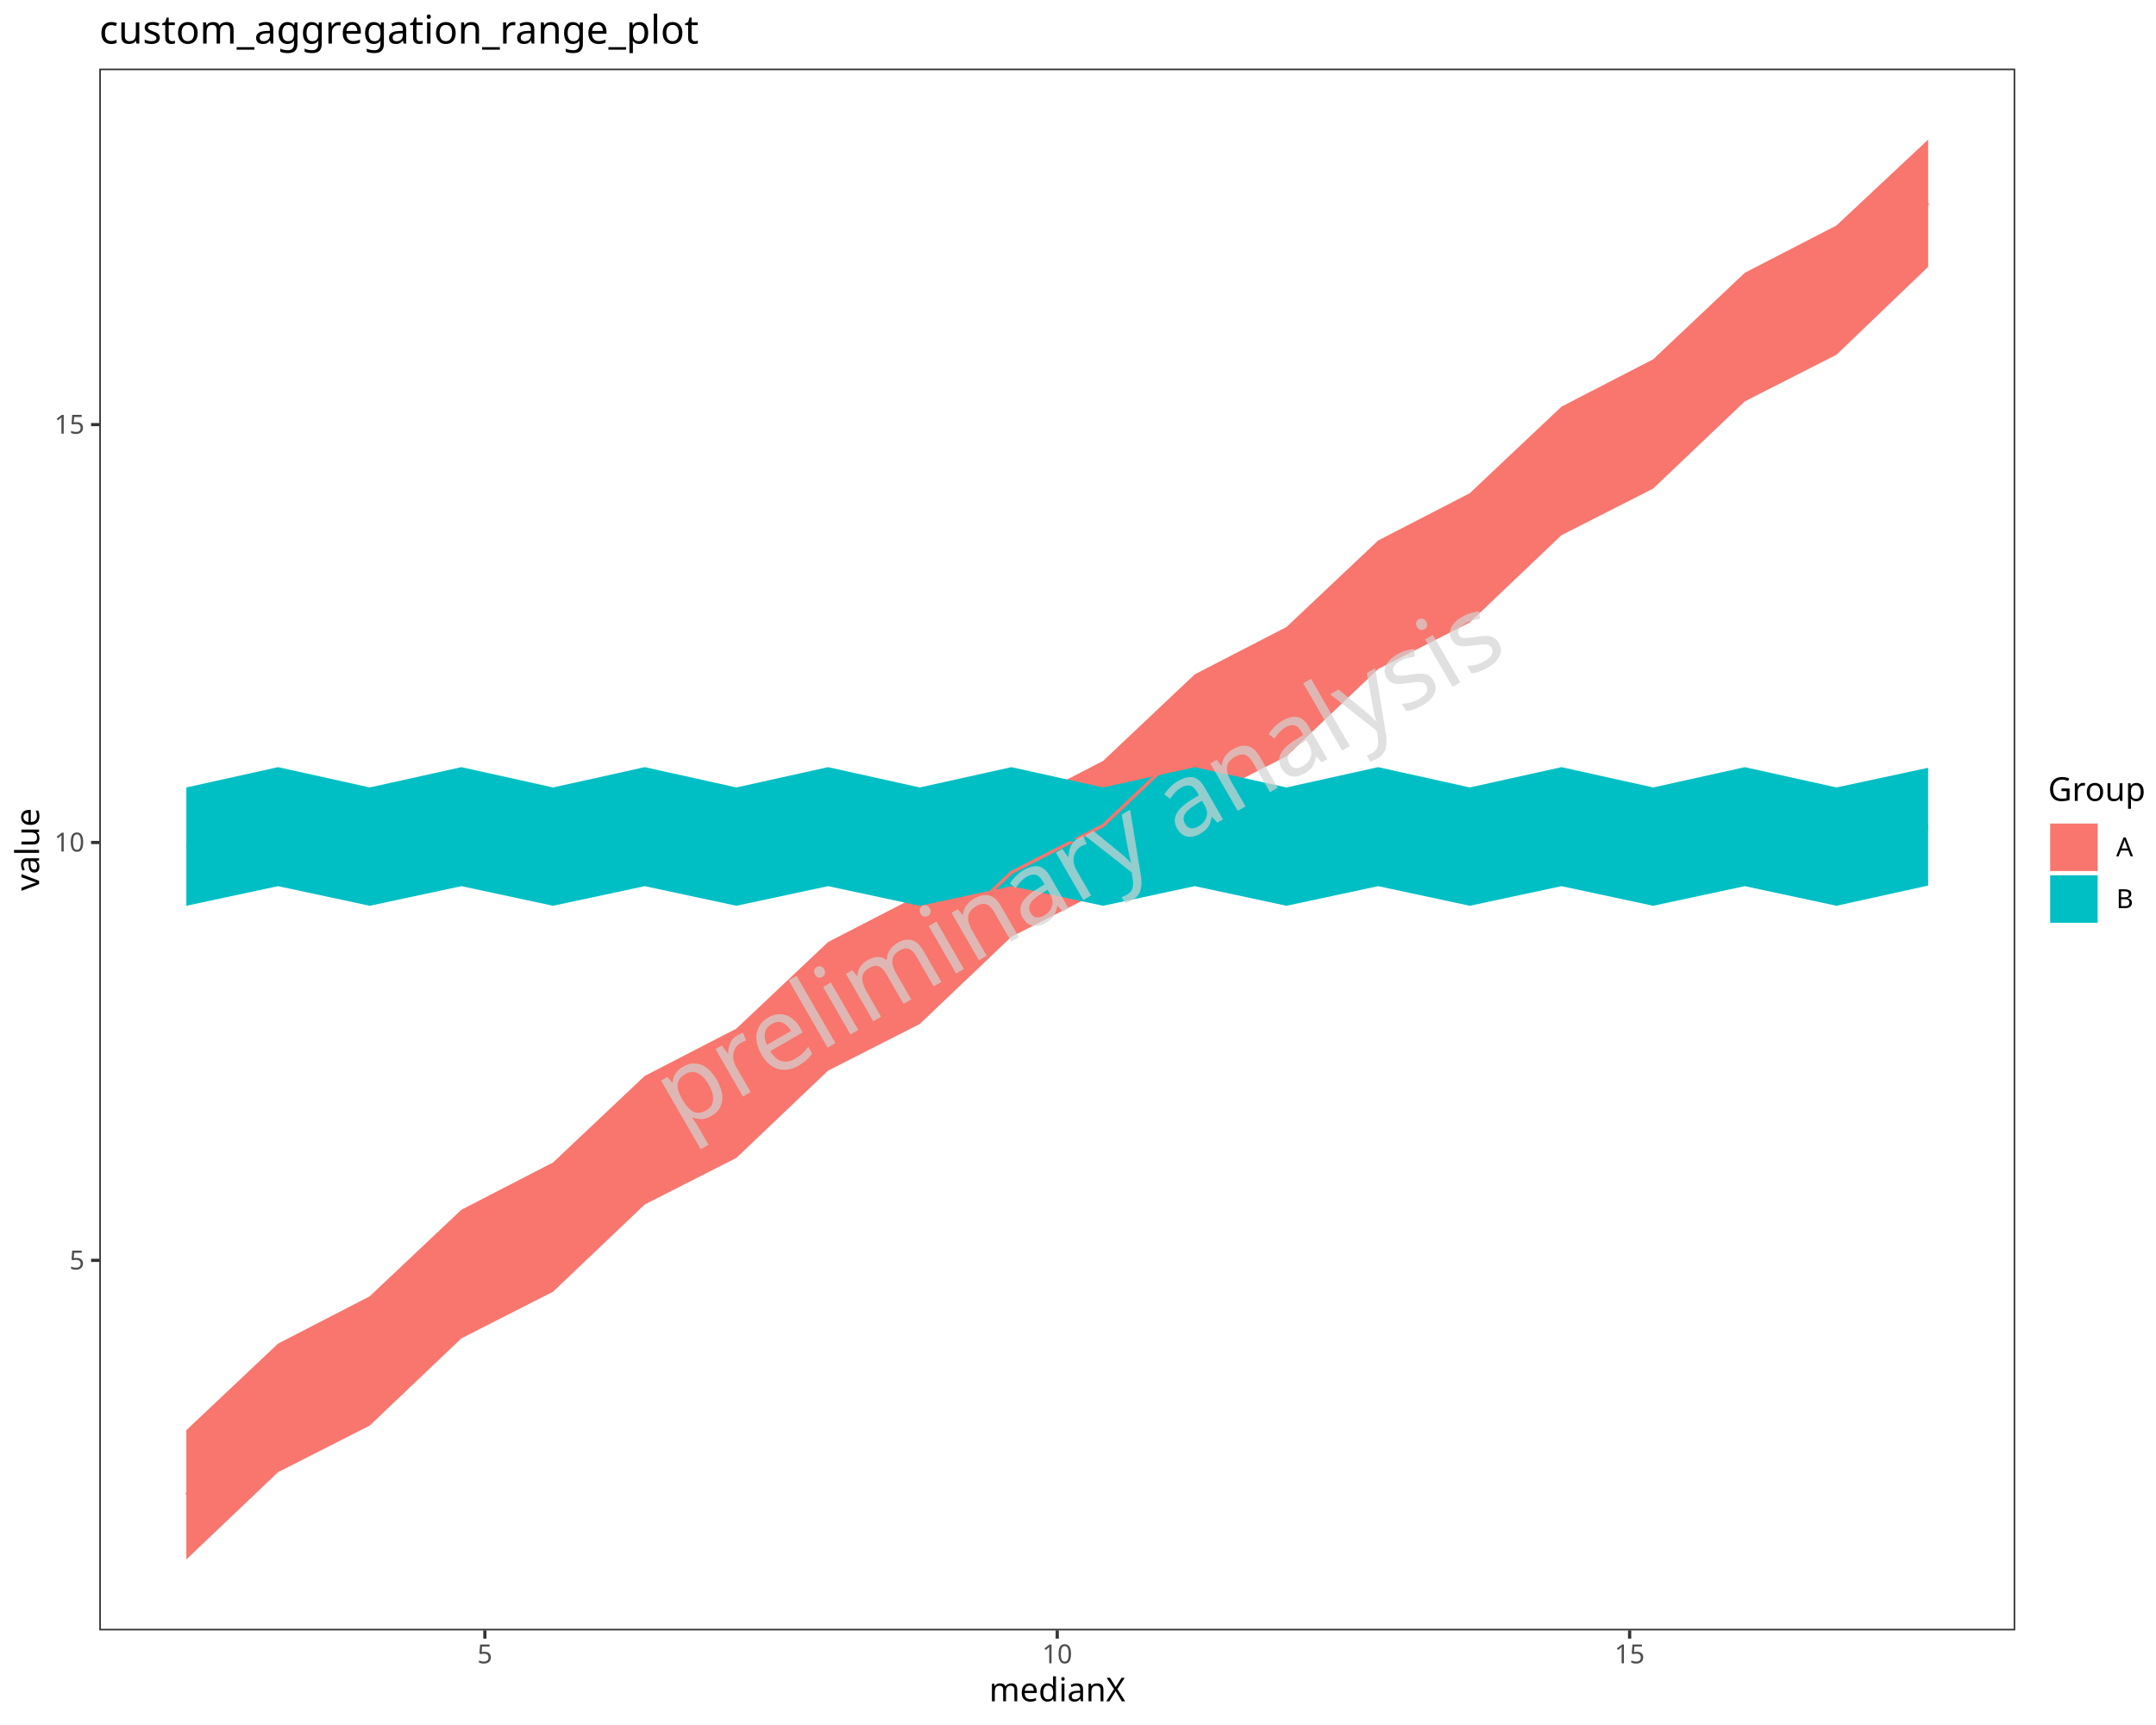
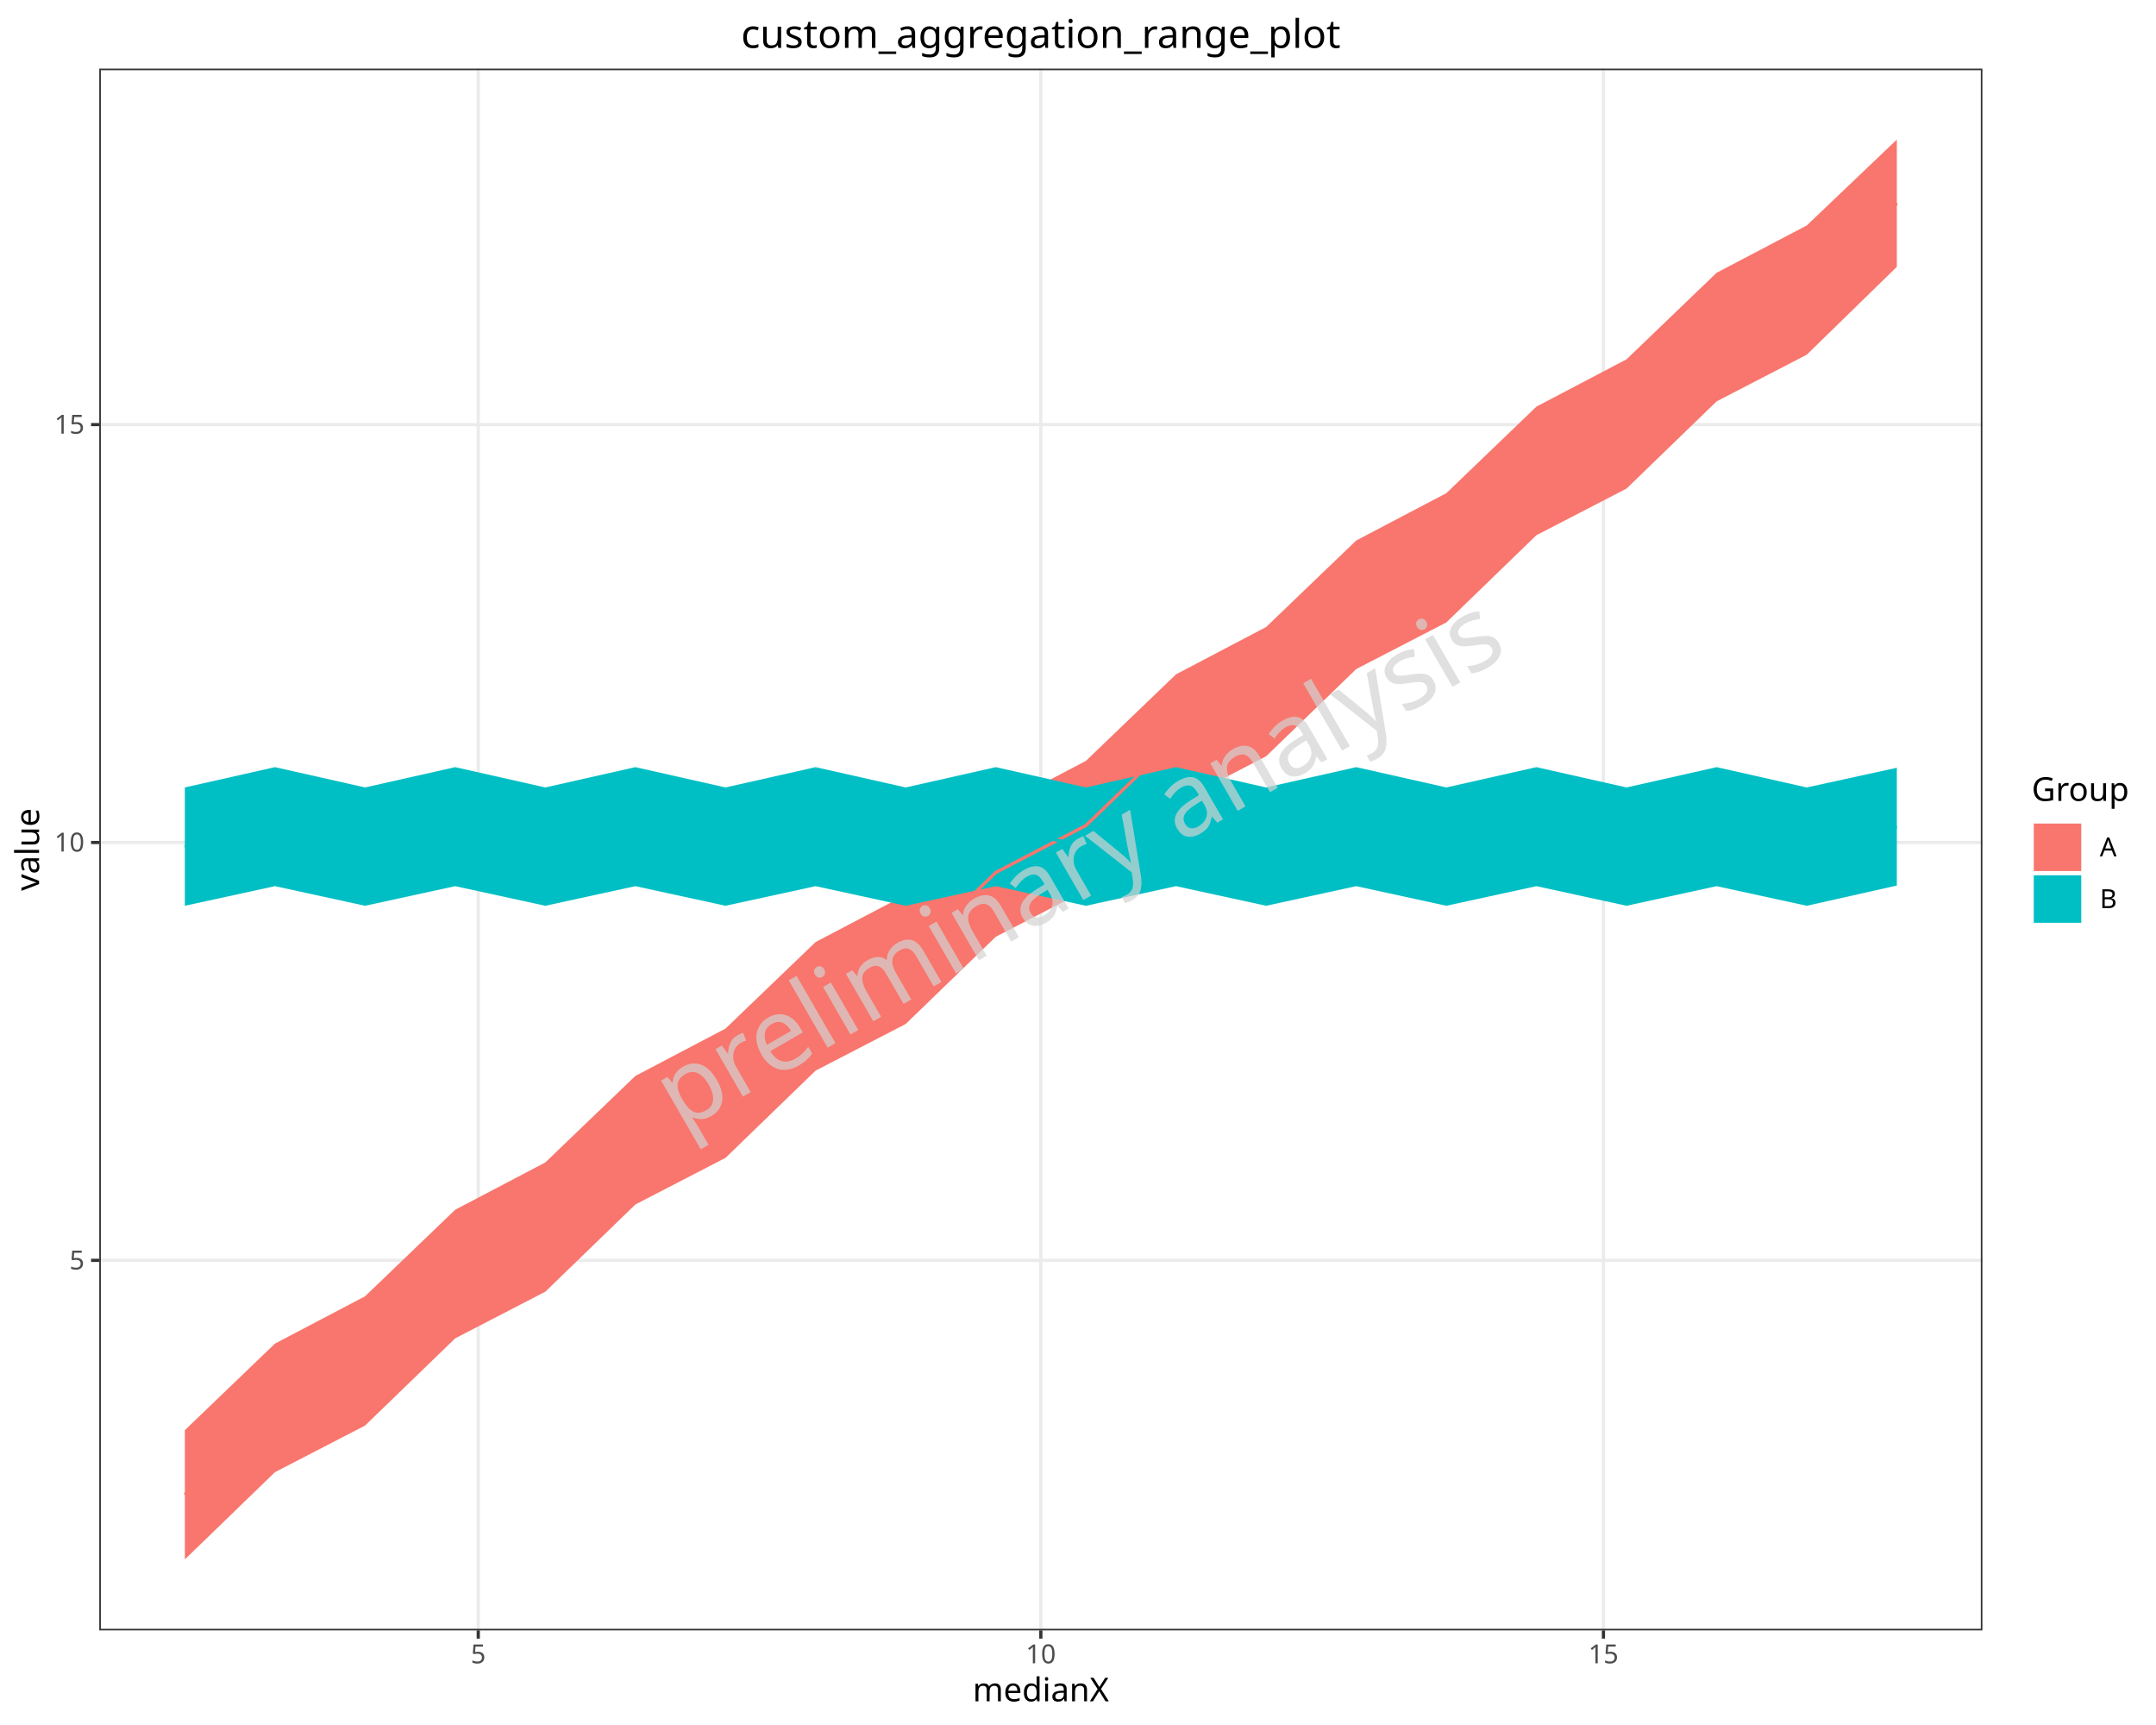
<svg xmlns="http://www.w3.org/2000/svg" class="svglite" data-engine-version="2.0" width="720.00pt" height="576.00pt" viewBox="0 0 720.00 576.00">
  <defs>
    <style type="text/css">
    .svglite line, .svglite polyline, .svglite polygon, .svglite path, .svglite rect, .svglite circle {
      fill: none;
      stroke: #000000;
      stroke-linecap: round;
      stroke-linejoin: round;
      stroke-miterlimit: 10.00;
    }
  </style>
  </defs>
  <rect width="100%" height="100%" style="stroke: none; fill: #FFFFFF;" />
  <defs>
    <clipPath id="cpMC4wMHw3MjAuMDB8MC4wMHw1NzYuMDA=">
      <rect x="0.00" y="0.00" width="720.00" height="576.00" />
    </clipPath>
  </defs>
  <g clip-path="url(#cpMC4wMHw3MjAuMDB8MC4wMHw1NzYuMDA=)">
    <rect x="0" y="0.00" width="720.00" height="576.00" style="stroke-width: 1.07; stroke: #FFFFFF; fill: #FFFFFF;" />
  </g>
  <defs>
-     <clipPath id="cpMzMuMTV8NjcyLjk5fDIyLjkwfDU0NC40Mg==">
-       <rect x="33.15" y="22.90" width="639.84" height="521.51" />
+     <clipPath id="cpMzMuMTV8NjYyLjAzfDIyLjkwfDU0NC40Mg==">
+       <rect x="33.15" y="22.90" width="628.88" height="521.51" />
    </clipPath>
  </defs>
-   <g clip-path="url(#cpMzMuMTV8NjcyLjk5fDIyLjkwfDU0NC40Mg==)">
-     <rect x="33.15" y="22.90" width="639.84" height="521.51" style="stroke-width: 1.07; stroke: none; fill: #FFFFFF;" />
-     <polygon points="62.23,477.55 92.85,448.65 123.46,432.85 154.08,403.95 184.69,388.16 215.31,359.26 245.92,343.46 276.53,314.56 307.15,298.77 337.76,269.87 368.38,254.07 398.99,225.17 429.61,209.37 460.22,180.48 490.84,164.68 521.45,135.78 552.07,119.98 582.68,91.08 613.29,75.29 643.91,46.61 643.91,89.10 613.29,118.45 582.68,134.02 552.07,163.15 521.45,178.71 490.84,207.84 460.22,223.41 429.61,252.54 398.99,268.11 368.38,297.23 337.76,312.80 307.15,341.93 276.53,357.50 245.92,386.63 215.31,402.19 184.69,431.32 154.08,446.89 123.46,476.02 92.85,491.58 62.23,520.71 " style="stroke-width: 0.00; stroke: none; stroke-linecap: butt; fill: #F8766D;" />
-     <polyline points="62.23,477.55 92.85,448.65 123.46,432.85 154.08,403.95 184.69,388.16 215.31,359.26 245.92,343.46 276.53,314.56 307.15,298.77 337.76,269.87 368.38,254.07 398.99,225.17 429.61,209.37 460.22,180.48 490.84,164.68 521.45,135.78 552.07,119.98 582.68,91.08 613.29,75.29 643.91,46.61 " style="stroke-width: 1.07; stroke: none; stroke-linecap: butt;" />
-     <polyline points="643.91,89.10 613.29,118.45 582.68,134.02 552.07,163.15 521.45,178.71 490.84,207.84 460.22,223.41 429.61,252.54 398.99,268.11 368.38,297.23 337.76,312.80 307.15,341.93 276.53,357.50 245.92,386.63 215.31,402.19 184.69,431.32 154.08,446.89 123.46,476.02 92.85,491.58 62.23,520.71 " style="stroke-width: 1.07; stroke: none; stroke-linecap: butt;" />
-     <polygon points="62.23,262.94 92.85,256.16 123.46,262.94 154.08,256.16 184.69,262.94 215.31,256.16 245.92,262.94 276.53,256.16 307.15,262.94 337.76,256.16 368.38,262.94 398.99,256.16 429.61,262.94 460.22,256.16 490.84,262.94 521.45,256.16 552.07,262.94 582.68,256.16 613.29,262.94 643.91,256.37 643.91,295.70 613.29,302.45 582.68,295.90 552.07,302.45 521.45,295.90 490.84,302.45 460.22,295.90 429.61,302.45 398.99,295.90 368.38,302.45 337.76,295.90 307.15,302.45 276.53,295.90 245.92,302.45 215.31,295.90 184.69,302.45 154.08,295.90 123.46,302.45 92.85,295.90 62.23,302.45 " style="stroke-width: 0.00; stroke: none; stroke-linecap: butt; fill: #00BFC4;" />
-     <polyline points="62.23,262.94 92.85,256.16 123.46,262.94 154.08,256.16 184.69,262.94 215.31,256.16 245.92,262.94 276.53,256.16 307.15,262.94 337.76,256.16 368.38,262.94 398.99,256.16 429.61,262.94 460.22,256.16 490.84,262.94 521.45,256.16 552.07,262.94 582.68,256.16 613.29,262.94 643.91,256.37 " style="stroke-width: 1.07; stroke: none; stroke-linecap: butt;" />
-     <polyline points="643.91,295.70 613.29,302.45 582.68,295.90 552.07,302.45 521.45,295.90 490.84,302.45 460.22,295.90 429.61,302.45 398.99,295.90 368.38,302.45 337.76,295.90 307.15,302.45 276.53,295.90 245.92,302.45 215.31,295.90 184.69,302.45 154.08,295.90 123.46,302.45 92.85,295.90 62.23,302.45 " style="stroke-width: 1.07; stroke: none; stroke-linecap: butt;" />
-     <polyline points="62.23,499.13 92.85,470.12 123.46,454.43 154.08,425.42 184.69,409.74 215.31,380.72 245.92,365.04 276.53,336.03 307.15,320.35 337.76,291.33 368.38,275.65 398.99,246.64 429.61,230.96 460.22,201.94 490.84,186.26 521.45,157.25 552.07,141.57 582.68,112.55 613.29,96.87 643.91,67.86 " style="stroke-width: 1.07; stroke: #F8766D; stroke-linecap: butt;" />
-     <polyline points="62.23,282.70 92.85,276.03 123.46,282.70 154.08,276.03 184.69,282.70 215.31,276.03 245.92,282.70 276.53,276.03 307.15,282.70 337.76,276.03 368.38,282.70 398.99,276.03 429.61,282.70 460.22,276.03 490.84,282.70 521.45,276.03 552.07,282.70 582.68,276.03 613.29,282.70 643.91,276.03 " style="stroke-width: 1.07; stroke: #00BFC4; stroke-linecap: butt;" />
-     <rect x="33.15" y="22.90" width="639.84" height="521.51" style="stroke-width: 1.07; stroke: #333333;" />
+   <g clip-path="url(#cpMzMuMTV8NjYyLjAzfDIyLjkwfDU0NC40Mg==)">
+     <rect x="33.15" y="22.90" width="628.88" height="521.51" style="stroke-width: 1.07; stroke: none; fill: #FFFFFF;" />
+     <polyline points="33.15,420.85 662.03,420.85 " style="stroke-width: 1.07; stroke: #EBEBEB; stroke-linecap: butt;" />
+     <polyline points="33.15,281.32 662.03,281.32 " style="stroke-width: 1.07; stroke: #EBEBEB; stroke-linecap: butt;" />
+     <polyline points="33.15,141.78 662.03,141.78 " style="stroke-width: 1.07; stroke: #EBEBEB; stroke-linecap: butt;" />
+     <polyline points="159.72,544.42 159.72,22.90 " style="stroke-width: 1.07; stroke: #EBEBEB; stroke-linecap: butt;" />
+     <polyline points="347.59,544.42 347.59,22.90 " style="stroke-width: 1.07; stroke: #EBEBEB; stroke-linecap: butt;" />
+     <polyline points="535.47,544.42 535.47,22.90 " style="stroke-width: 1.07; stroke: #EBEBEB; stroke-linecap: butt;" />
+     <polygon points="61.73,477.55 91.82,448.65 121.91,432.85 152.01,403.95 182.10,388.16 212.19,359.26 242.28,343.46 272.37,314.56 302.46,298.77 332.55,269.87 362.64,254.07 392.73,225.17 422.82,209.37 452.91,180.48 483.00,164.68 513.09,135.78 543.18,119.98 573.27,91.08 603.36,75.29 633.45,46.61 633.45,89.10 603.36,118.45 573.27,134.02 543.18,163.15 513.09,178.71 483.00,207.84 452.91,223.41 422.82,252.54 392.73,268.11 362.64,297.23 332.55,312.80 302.46,341.93 272.37,357.50 242.28,386.63 212.19,402.19 182.10,431.32 152.01,446.89 121.91,476.02 91.82,491.58 61.73,520.71 " style="stroke-width: 0.00; stroke: none; stroke-linecap: butt; fill: #F8766D;" />
+     <polyline points="61.73,477.55 91.82,448.65 121.91,432.85 152.01,403.95 182.10,388.16 212.19,359.26 242.28,343.46 272.37,314.56 302.46,298.77 332.55,269.87 362.64,254.07 392.73,225.17 422.82,209.37 452.91,180.48 483.00,164.68 513.09,135.78 543.18,119.98 573.27,91.08 603.36,75.29 633.45,46.61 " style="stroke-width: 1.07; stroke: none; stroke-linecap: butt;" />
+     <polyline points="633.45,89.10 603.36,118.45 573.27,134.02 543.18,163.15 513.09,178.71 483.00,207.84 452.91,223.41 422.82,252.54 392.73,268.11 362.64,297.23 332.55,312.80 302.46,341.93 272.37,357.50 242.28,386.63 212.19,402.19 182.10,431.32 152.01,446.89 121.91,476.02 91.82,491.58 61.73,520.71 " style="stroke-width: 1.07; stroke: none; stroke-linecap: butt;" />
+     <polygon points="61.73,262.94 91.82,256.16 121.91,262.94 152.01,256.16 182.10,262.94 212.19,256.16 242.28,262.94 272.37,256.16 302.46,262.94 332.55,256.16 362.64,262.94 392.73,256.16 422.82,262.94 452.91,256.16 483.00,262.94 513.09,256.16 543.18,262.94 573.27,256.16 603.36,262.94 633.45,256.37 633.45,295.70 603.36,302.45 573.27,295.90 543.18,302.45 513.09,295.90 483.00,302.45 452.91,295.90 422.82,302.45 392.73,295.90 362.64,302.45 332.55,295.90 302.46,302.45 272.37,295.90 242.28,302.45 212.19,295.90 182.10,302.45 152.01,295.90 121.91,302.45 91.82,295.90 61.73,302.45 " style="stroke-width: 0.00; stroke: none; stroke-linecap: butt; fill: #00BFC4;" />
+     <polyline points="61.73,262.94 91.82,256.16 121.91,262.94 152.01,256.16 182.10,262.94 212.19,256.16 242.28,262.94 272.37,256.16 302.46,262.94 332.55,256.16 362.64,262.94 392.73,256.16 422.82,262.94 452.91,256.16 483.00,262.94 513.09,256.16 543.18,262.94 573.27,256.16 603.36,262.94 633.45,256.37 " style="stroke-width: 1.07; stroke: none; stroke-linecap: butt;" />
+     <polyline points="633.45,295.70 603.36,302.45 573.27,295.90 543.18,302.45 513.09,295.90 483.00,302.45 452.91,295.90 422.82,302.45 392.73,295.90 362.64,302.45 332.55,295.90 302.46,302.45 272.37,295.90 242.28,302.45 212.19,295.90 182.10,302.45 152.01,295.90 121.91,302.45 91.82,295.90 61.73,302.45 " style="stroke-width: 1.07; stroke: none; stroke-linecap: butt;" />
+     <polyline points="61.73,499.13 91.82,470.12 121.91,454.43 152.01,425.42 182.10,409.74 212.19,380.72 242.28,365.04 272.37,336.03 302.46,320.35 332.55,291.33 362.64,275.65 392.73,246.64 422.82,230.96 452.91,201.94 483.00,186.26 513.09,157.25 543.18,141.57 573.27,112.55 603.36,96.87 633.45,67.86 " style="stroke-width: 1.07; stroke: #F8766D; stroke-linecap: butt;" />
+     <polyline points="61.73,282.70 91.82,276.03 121.91,282.70 152.01,276.03 182.10,282.70 212.19,276.03 242.28,282.70 272.37,276.03 302.46,282.70 332.55,276.03 362.64,282.70 392.73,276.03 422.82,282.70 452.91,276.03 483.00,282.70 513.09,276.03 543.18,282.70 573.27,276.03 603.36,282.70 633.45,276.03 " style="stroke-width: 1.07; stroke: #00BFC4; stroke-linecap: butt;" />
+     <rect x="33.15" y="22.90" width="628.88" height="521.51" style="stroke-width: 1.07; stroke: #333333;" />
  </g>
  <g clip-path="url(#cpMC4wMHw3MjAuMDB8MC4wMHw1NzYuMDA=)">
    <text x="28.22" y="423.88" text-anchor="end" style="font-size: 8.80px; fill: #4D4D4D; font-family: sans;" textLength="4.89px" lengthAdjust="spacingAndGlyphs">5</text>
    <text x="28.22" y="284.34" text-anchor="end" style="font-size: 8.80px; fill: #4D4D4D; font-family: sans;" textLength="9.79px" lengthAdjust="spacingAndGlyphs">10</text>
    <text x="28.22" y="144.81" text-anchor="end" style="font-size: 8.80px; fill: #4D4D4D; font-family: sans;" textLength="9.79px" lengthAdjust="spacingAndGlyphs">15</text>
    <polyline points="30.41,420.85 33.15,420.85 " style="stroke-width: 1.07; stroke: #333333; stroke-linecap: butt;" />
    <polyline points="30.41,281.32 33.15,281.32 " style="stroke-width: 1.07; stroke: #333333; stroke-linecap: butt;" />
    <polyline points="30.41,141.78 33.15,141.78 " style="stroke-width: 1.07; stroke: #333333; stroke-linecap: butt;" />
-     <polyline points="161.92,547.16 161.92,544.42 " style="stroke-width: 1.07; stroke: #333333; stroke-linecap: butt;" />
-     <polyline points="353.07,547.16 353.07,544.42 " style="stroke-width: 1.07; stroke: #333333; stroke-linecap: butt;" />
-     <polyline points="544.22,547.16 544.22,544.42 " style="stroke-width: 1.07; stroke: #333333; stroke-linecap: butt;" />
-     <text x="161.92" y="555.40" text-anchor="middle" style="font-size: 8.80px; fill: #4D4D4D; font-family: sans;" textLength="4.89px" lengthAdjust="spacingAndGlyphs">5</text>
-     <text x="353.07" y="555.40" text-anchor="middle" style="font-size: 8.80px; fill: #4D4D4D; font-family: sans;" textLength="9.79px" lengthAdjust="spacingAndGlyphs">10</text>
-     <text x="544.22" y="555.40" text-anchor="middle" style="font-size: 8.80px; fill: #4D4D4D; font-family: sans;" textLength="9.79px" lengthAdjust="spacingAndGlyphs">15</text>
-     <text x="353.07" y="568.10" text-anchor="middle" style="font-size: 11.00px; font-family: sans;" textLength="43.42px" lengthAdjust="spacingAndGlyphs">medianX</text>
+     <polyline points="159.72,547.16 159.72,544.42 " style="stroke-width: 1.07; stroke: #333333; stroke-linecap: butt;" />
+     <polyline points="347.59,547.16 347.59,544.42 " style="stroke-width: 1.07; stroke: #333333; stroke-linecap: butt;" />
+     <polyline points="535.47,547.16 535.47,544.42 " style="stroke-width: 1.07; stroke: #333333; stroke-linecap: butt;" />
+     <text x="159.72" y="555.40" text-anchor="middle" style="font-size: 8.80px; fill: #4D4D4D; font-family: sans;" textLength="4.89px" lengthAdjust="spacingAndGlyphs">5</text>
+     <text x="347.59" y="555.40" text-anchor="middle" style="font-size: 8.80px; fill: #4D4D4D; font-family: sans;" textLength="9.79px" lengthAdjust="spacingAndGlyphs">10</text>
+     <text x="535.47" y="555.40" text-anchor="middle" style="font-size: 8.80px; fill: #4D4D4D; font-family: sans;" textLength="9.79px" lengthAdjust="spacingAndGlyphs">15</text>
+     <text x="347.59" y="568.10" text-anchor="middle" style="font-size: 11.00px; font-family: sans;" textLength="43.42px" lengthAdjust="spacingAndGlyphs">medianX</text>
    <text transform="translate(13.05,283.66) rotate(-90)" text-anchor="middle" style="font-size: 11.00px; font-family: sans;" textLength="26.30px" lengthAdjust="spacingAndGlyphs">value</text>
-     <rect x="683.95" y="258.48" width="30.57" height="50.36" style="stroke-width: 1.07; stroke: none; fill: #FFFFFF;" />
-     <text x="683.95" y="267.43" style="font-size: 11.00px; font-family: sans;" textLength="30.58px" lengthAdjust="spacingAndGlyphs">Group</text>
-     <rect x="683.95" y="274.28" width="17.28" height="17.28" style="stroke-width: 1.07; stroke: none; fill: #FFFFFF;" />
-     <rect x="684.66" y="274.99" width="15.86" height="15.86" style="stroke-width: 1.07; stroke: none; stroke-linecap: butt; stroke-linejoin: miter; fill: #F8766D;" />
-     <line x1="685.68" y1="282.92" x2="699.50" y2="282.92" style="stroke-width: 1.07; stroke: #F8766D; stroke-linecap: butt;" />
-     <rect x="683.95" y="291.56" width="17.28" height="17.28" style="stroke-width: 1.07; stroke: none; fill: #FFFFFF;" />
-     <rect x="684.66" y="292.27" width="15.86" height="15.86" style="stroke-width: 1.07; stroke: none; stroke-linecap: butt; stroke-linejoin: miter; fill: #00BFC4;" />
-     <line x1="685.68" y1="300.20" x2="699.50" y2="300.20" style="stroke-width: 1.07; stroke: #00BFC4; stroke-linecap: butt;" />
-     <text x="706.71" y="285.95" style="font-size: 8.80px; font-family: sans;" textLength="5.87px" lengthAdjust="spacingAndGlyphs">A</text>
-     <text x="706.71" y="303.23" style="font-size: 8.80px; font-family: sans;" textLength="5.87px" lengthAdjust="spacingAndGlyphs">B</text>
-     <text x="33.15" y="14.56" style="font-size: 13.20px; font-family: sans;" textLength="189.36px" lengthAdjust="spacingAndGlyphs">custom_aggregation_range_plot</text>
+     <rect x="672.99" y="253.00" width="41.53" height="61.32" style="stroke-width: 1.07; stroke: none; fill: #FFFFFF;" />
+     <text x="678.47" y="267.43" style="font-size: 11.00px; font-family: sans;" textLength="30.58px" lengthAdjust="spacingAndGlyphs">Group</text>
+     <rect x="678.47" y="274.28" width="17.28" height="17.28" style="stroke-width: 1.07; stroke: none; fill: #FFFFFF;" />
+     <rect x="679.18" y="274.99" width="15.86" height="15.86" style="stroke-width: 1.07; stroke: none; stroke-linecap: butt; stroke-linejoin: miter; fill: #F8766D;" />
+     <line x1="680.20" y1="282.92" x2="694.02" y2="282.92" style="stroke-width: 1.07; stroke: #F8766D; stroke-linecap: butt;" />
+     <rect x="678.47" y="291.56" width="17.28" height="17.28" style="stroke-width: 1.07; stroke: none; fill: #FFFFFF;" />
+     <rect x="679.18" y="292.27" width="15.86" height="15.86" style="stroke-width: 1.07; stroke: none; stroke-linecap: butt; stroke-linejoin: miter; fill: #00BFC4;" />
+     <line x1="680.20" y1="300.20" x2="694.02" y2="300.20" style="stroke-width: 1.07; stroke: #00BFC4; stroke-linecap: butt;" />
+     <text x="701.23" y="285.95" style="font-size: 8.80px; font-family: sans;" textLength="5.87px" lengthAdjust="spacingAndGlyphs">A</text>
+     <text x="701.23" y="303.23" style="font-size: 8.80px; font-family: sans;" textLength="5.87px" lengthAdjust="spacingAndGlyphs">B</text>
+     <text x="347.59" y="15.99" text-anchor="middle" style="font-size: 13.20px; font-family: sans;" textLength="189.36px" lengthAdjust="spacingAndGlyphs">custom_aggregation_range_plot</text>
    <text transform="translate(365.87,298.17) rotate(-30)" text-anchor="middle" style="font-size: 34.14px; fill: #D3D3D3; fill-opacity: 0.70; font-family: sans;" textLength="299.85px" lengthAdjust="spacingAndGlyphs">preliminary analysis</text>
  </g>
</svg>
